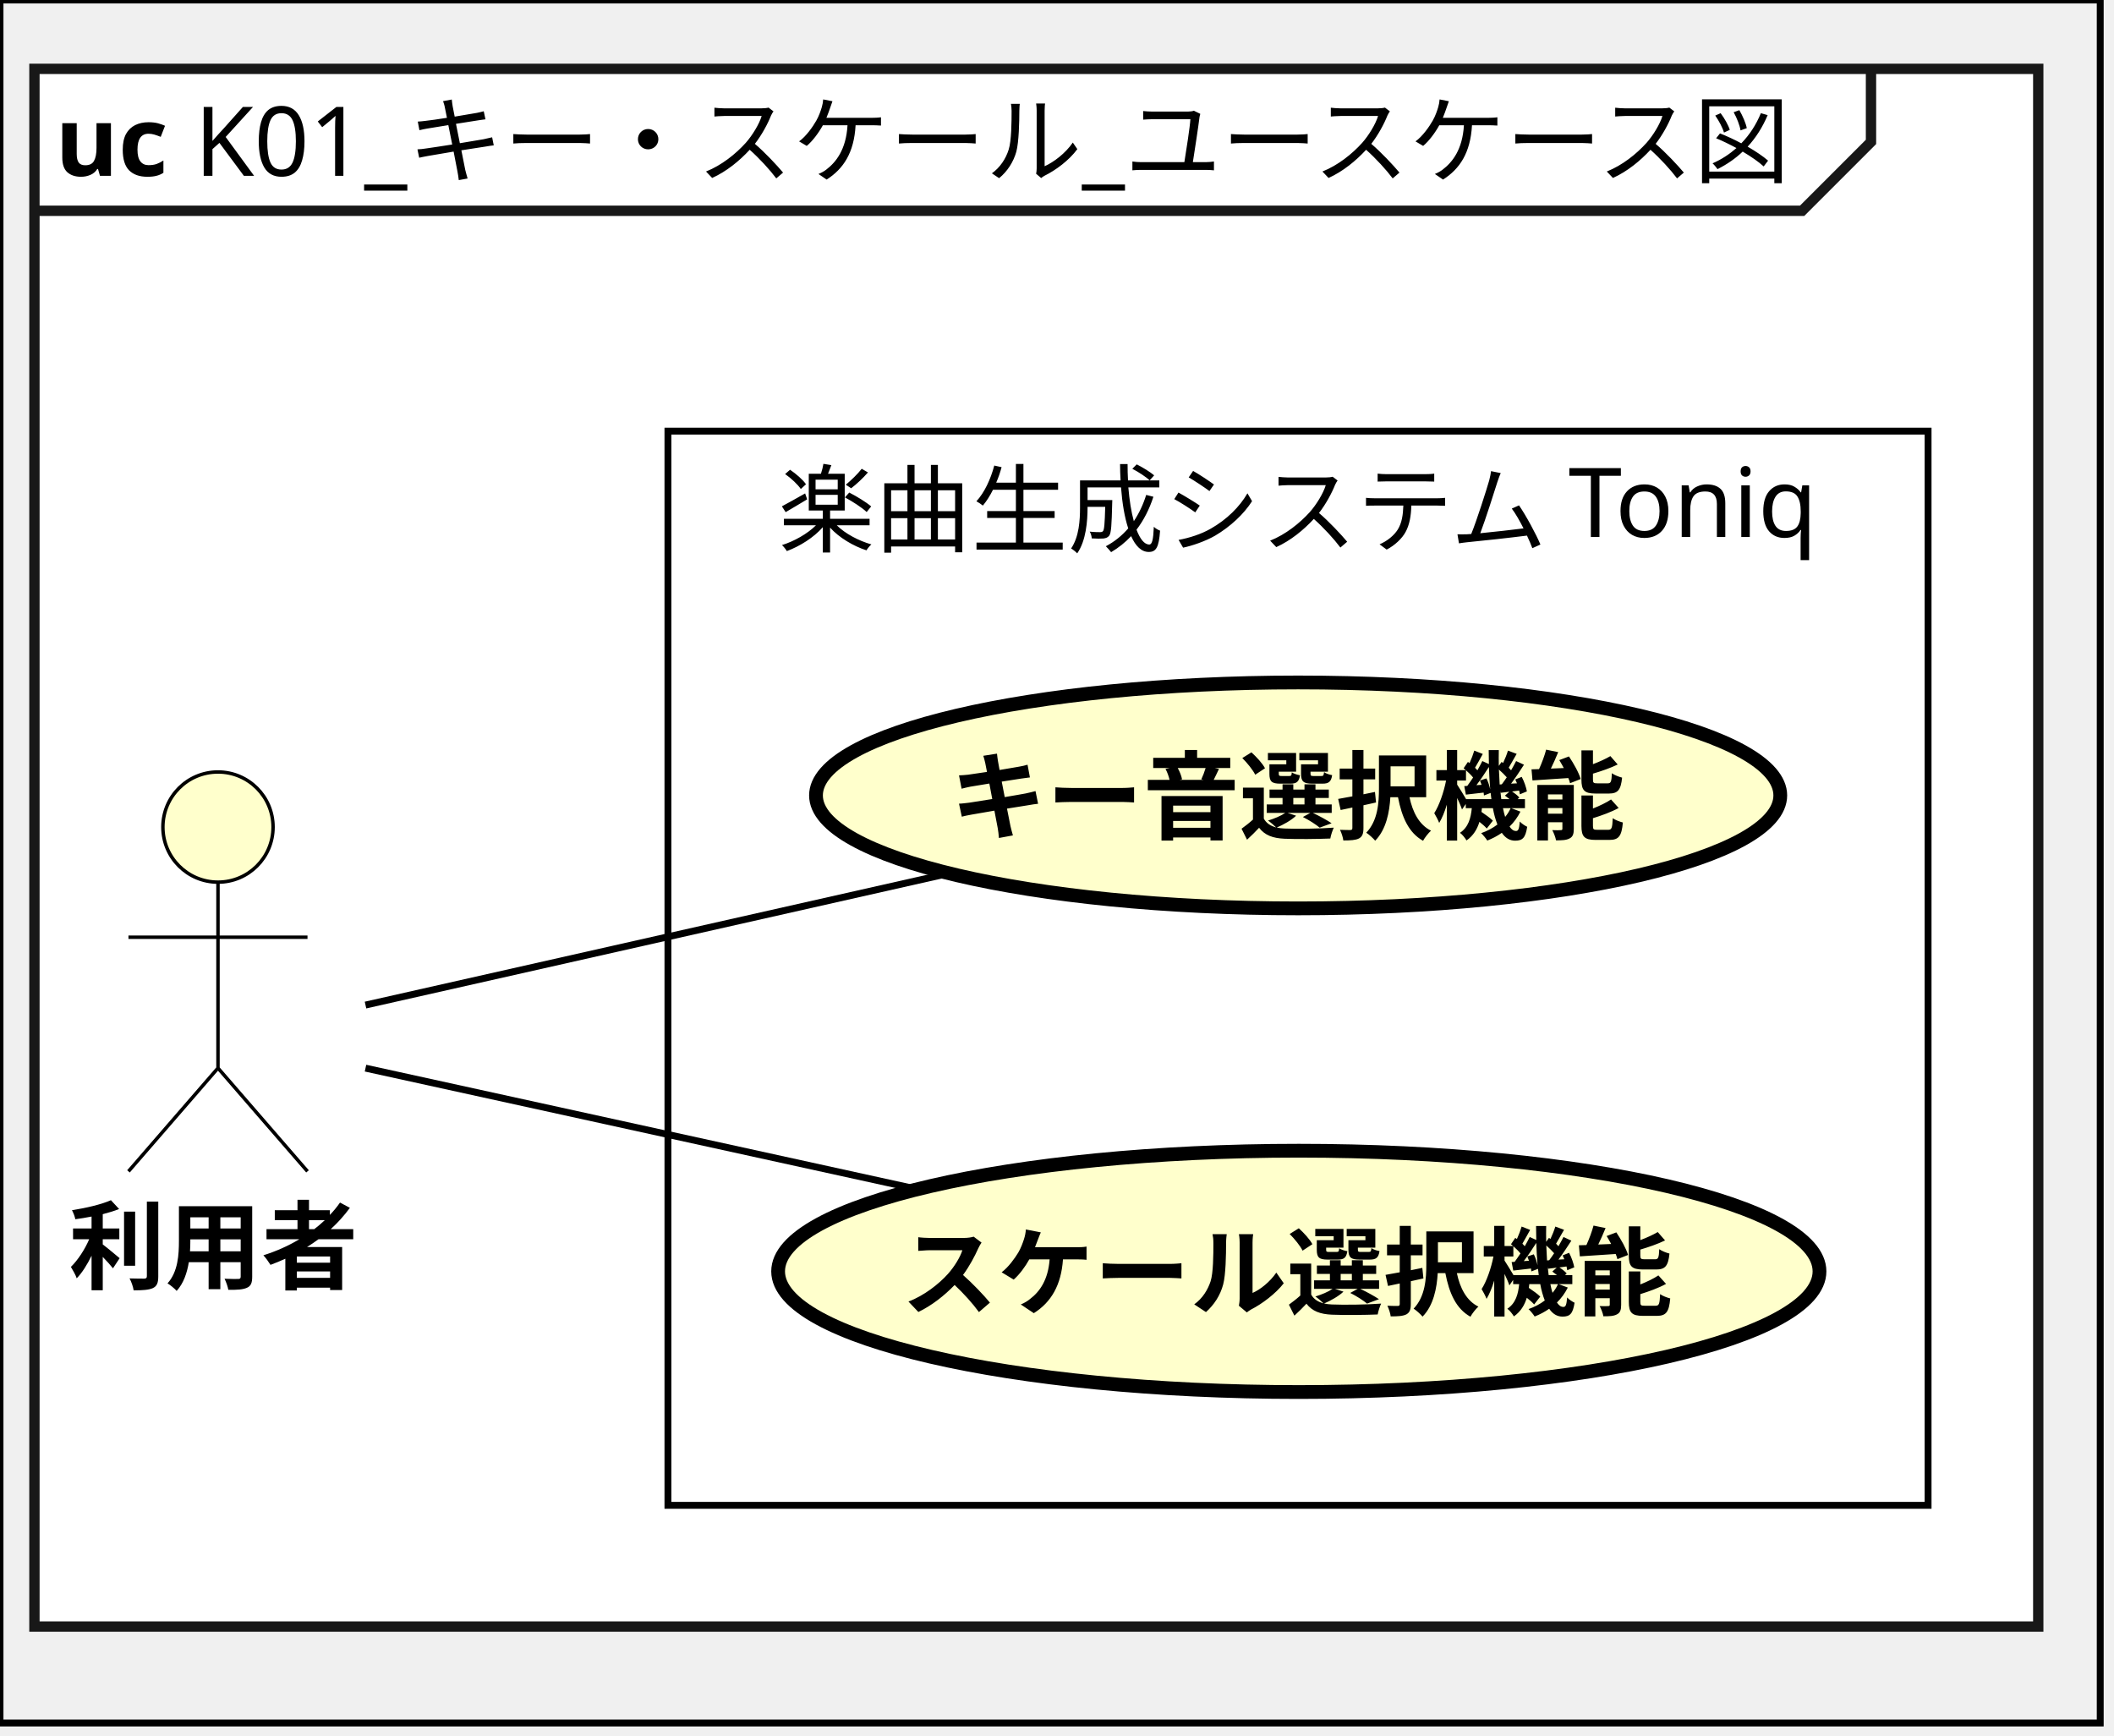
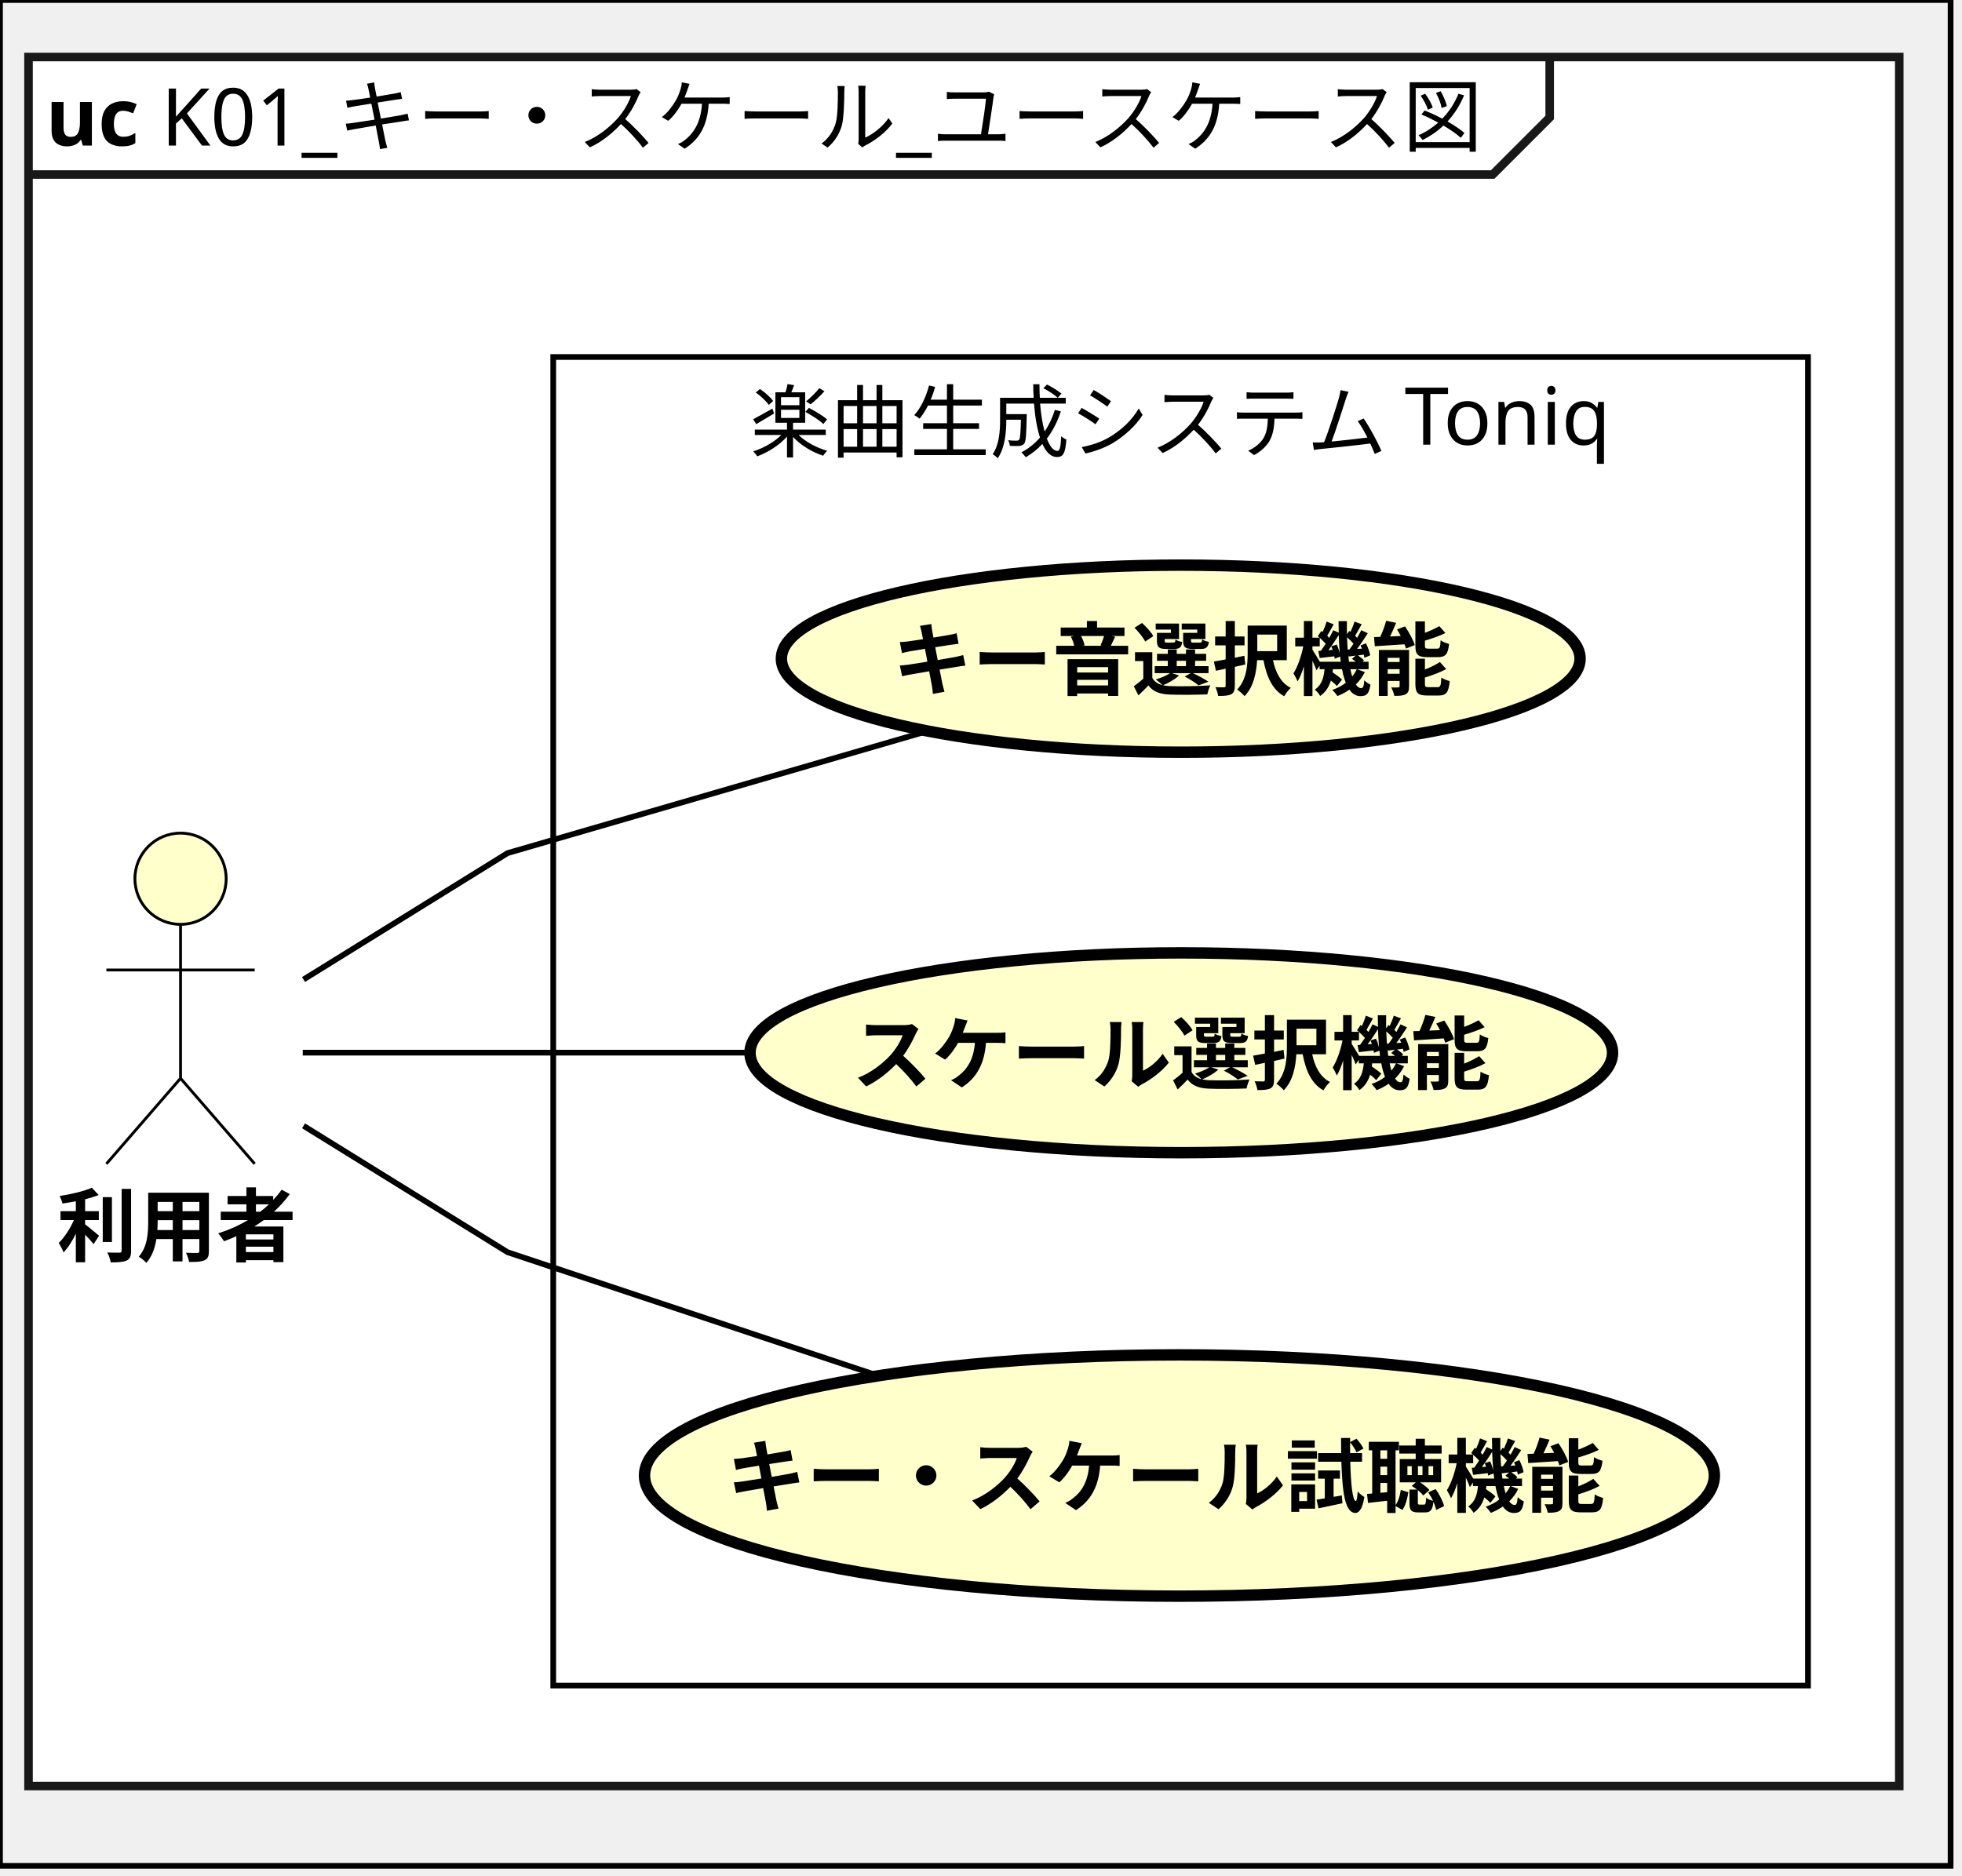
- <svg xmlns="http://www.w3.org/2000/svg" version="1.1" data-diagram-type="DESCRIPTION" style="width:307px;height:252px;background:#FFFFFF;" width="307px" height="252px" viewBox="0 0 307 252" zoomAndPan="magnify" preserveAspectRatio="none" contentStyleType="text/css">
+ <svg xmlns="http://www.w3.org/2000/svg" version="1.1" data-diagram-type="DESCRIPTION" style="width:344px;height:329px;background:#FFFFFF;" width="344px" height="329px" viewBox="0 0 344 329" zoomAndPan="magnify" preserveAspectRatio="none" contentStyleType="text/css">
  <defs />
  <g font-family="sans-serif" lengthAdjust="spacing">
-     <rect x="0" y="0" width="305" height="250.219" fill="none" style="stroke:#000;stroke-width:1;" />
-     <rect x="5" y="10" width="291" height="226.219" fill="#FFF" style="stroke:#181818;stroke-width:1.5;" />
+     <rect x="0" y="0" width="342" height="327.219" fill="none" style="stroke:#000;stroke-width:1;" />
+     <rect x="5" y="10" width="328" height="303.219" fill="#FFF" style="stroke:#181818;stroke-width:1.5;" />
    <path d="M271.71,10 L271.71,20.609 L261.71,30.609 L5,30.609" style="stroke:#181818;stroke-width:1.5;" fill="none" />
    <text x="8" y="25.533" fill="#000" font-size="14" textLength="16.338" font-weight="700">uc</text>
    <text x="28.228" y="25.533" fill="#000" font-size="14" textLength="236.482">K01_キー・スケール_ユースケース図</text>
    <g class="cluster" data-qualified-name="........ Toniq" id="ent0002" data-source-line="6">
-       <rect x="97" y="62.609" width="183" height="156" fill="#FFF" style="stroke:#000;stroke-width:1;" />
-       <text x="113.045" y="79.143" fill="#000" font-size="14" textLength="150.91">楽曲生成システム Toniq</text>
+       <rect x="97" y="62.609" width="220" height="233" fill="#FFF" style="stroke:#000;stroke-width:1;" />
+       <text x="131.545" y="79.143" fill="#000" font-size="14" textLength="150.91">楽曲生成システム Toniq</text>
    </g>
    <g class="entity" data-qualified-name="........ Toniq.UC1" id="ent0003" data-source-line="7">
-       <ellipse cx="188.518" cy="115.513" rx="70.018" ry="16.404" fill="#FFC" style="stroke:#000;stroke-width:2;" />
-       <text x="137.987" y="120.818" fill="#000" font-size="14" textLength="101.063" font-weight="700">キー音選択機能</text>
+       <ellipse cx="207.018" cy="115.513" rx="70.018" ry="16.404" fill="#FFC" style="stroke:#000;stroke-width:2;" />
+       <text x="156.487" y="120.818" fill="#000" font-size="14" textLength="101.063" font-weight="700">キー音選択機能</text>
    </g>
    <g class="entity" data-qualified-name="........ Toniq.UC2" id="ent0004" data-source-line="8">
-       <ellipse cx="188.616" cy="184.633" rx="75.616" ry="17.523" fill="#FFC" style="stroke:#000;stroke-width:2;" />
-       <text x="130.866" y="189.937" fill="#000" font-size="14" textLength="115.5" font-weight="700">スケール選択機能</text>
+       <ellipse cx="207.116" cy="184.633" rx="75.616" ry="17.523" fill="#FFC" style="stroke:#000;stroke-width:2;" />
+       <text x="149.366" y="189.937" fill="#000" font-size="14" textLength="115.5" font-weight="700">スケール選択機能</text>
+     </g>
+     <g class="entity" data-qualified-name="........ Toniq.UC3" id="ent0005" data-source-line="9">
+       <ellipse cx="206.793" cy="258.768" rx="93.793" ry="21.159" fill="#FFC" style="stroke:#000;stroke-width:2;" />
+       <text x="127.387" y="264.073" fill="#000" font-size="14" textLength="158.813" font-weight="700">キー・スケール試聴機能</text>
    </g>
    <g class="entity" data-qualified-name="A1" id="ent0001" data-source-line="4">
-       <ellipse cx="31.656" cy="120.109" rx="8" ry="8" fill="#FFC" style="stroke:#000;stroke-width:0.5;" />
-       <path d="M31.656,128.109 L31.656,155.109 M18.656,136.109 L44.656,136.109 M31.656,155.109 L18.656,170.109 M31.656,155.109 L44.656,170.109" style="stroke:#000;stroke-width:0.5;" fill="none" />
-       <text x="10" y="186.143" fill="#000" font-size="14" textLength="43.313" font-weight="700">利用者</text>
+       <ellipse cx="31.656" cy="154.109" rx="8" ry="8" fill="#FFC" style="stroke:#000;stroke-width:0.5;" />
+       <path d="M31.656,162.109 L31.656,189.109 M18.656,170.109 L44.656,170.109 M31.656,189.109 L18.656,204.109 M31.656,189.109 L44.656,204.109" style="stroke:#000;stroke-width:0.5;" fill="none" />
+       <text x="10" y="220.143" fill="#000" font-size="14" textLength="43.313" font-weight="700">利用者</text>
    </g>
-     <g class="link" data-entity-1="ent0001" data-entity-2="ent0003" id="lnk5" data-source-line="11" data-link-type="association">
-       <path d="M53.08,145.959 C74.49,141.129 108.82,133.379 137.43,126.919" style="stroke:#000;stroke-width:1;" fill="none" id="A1-UC1" />
+     <g class="link" data-entity-1="ent0001" data-entity-2="ent0003" id="lnk6" data-source-line="12" data-link-type="association">
+       <path d="M53.22,171.779 C69.34,161.789 89,149.609 89,149.609 C89,149.609 128.9,138.009 162.1,128.369" style="stroke:#000;stroke-width:1;" fill="none" id="A1-UC1" />
    </g>
-     <g class="link" data-entity-1="ent0001" data-entity-2="ent0004" id="lnk6" data-source-line="12" data-link-type="association">
-       <path d="M53.08,155.119 C73.42,159.589 105.42,166.609 133.1,172.679" style="stroke:#000;stroke-width:1;" fill="none" id="A1-UC2" />
+     <g class="link" data-entity-1="ent0001" data-entity-2="ent0004" id="lnk7" data-source-line="13" data-link-type="association">
+       <path d="M53.08,184.609 C72.47,184.609 102.72,184.609 131.21,184.609" style="stroke:#000;stroke-width:1;" fill="none" id="A1-UC2" />
+     </g>
+     <g class="link" data-entity-1="ent0001" data-entity-2="ent0005" id="lnk8" data-source-line="14" data-link-type="association">
+       <path d="M53.22,197.439 C69.34,207.429 89,219.609 89,219.609 C89,219.609 122.51,230.779 153.66,241.159" style="stroke:#000;stroke-width:1;" fill="none" id="A1-UC3" />
    </g>
  </g>
</svg>
